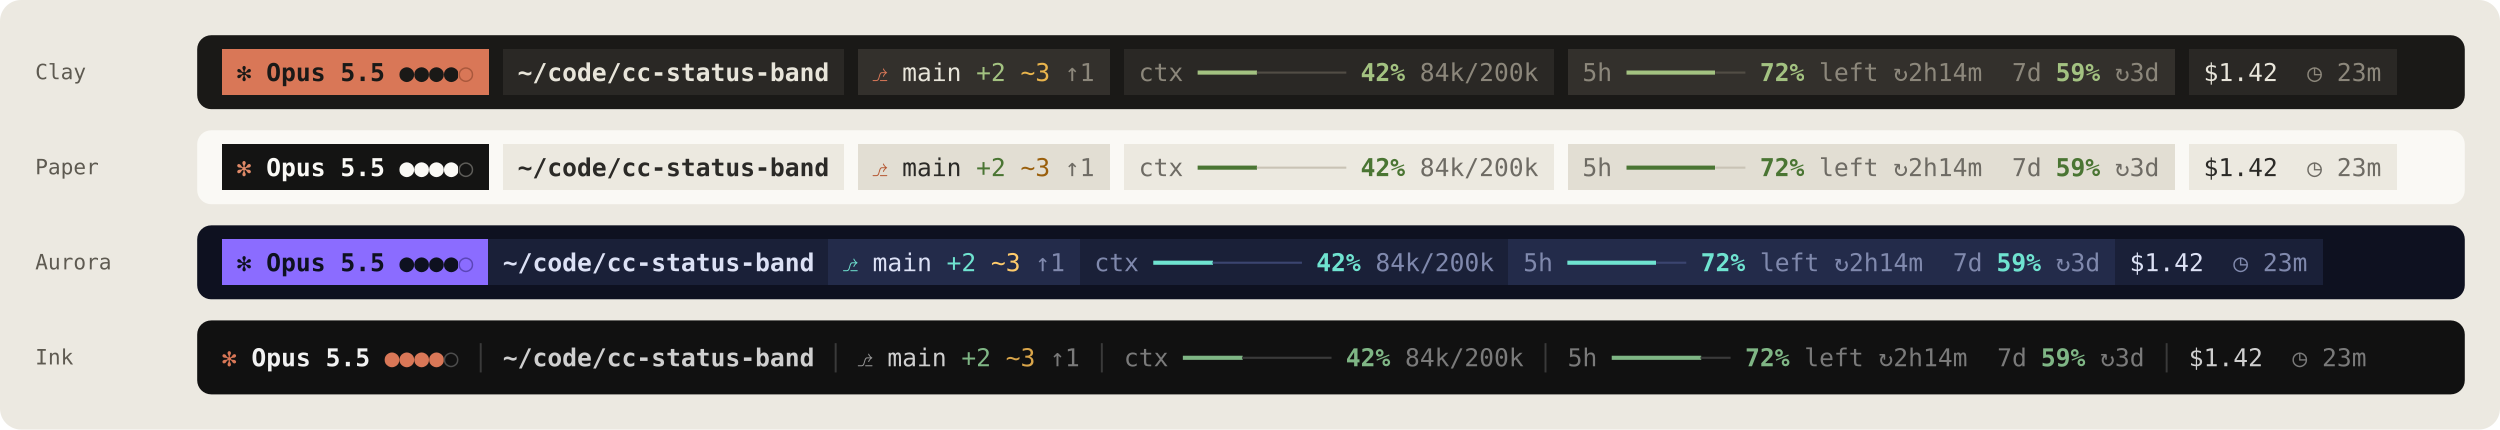
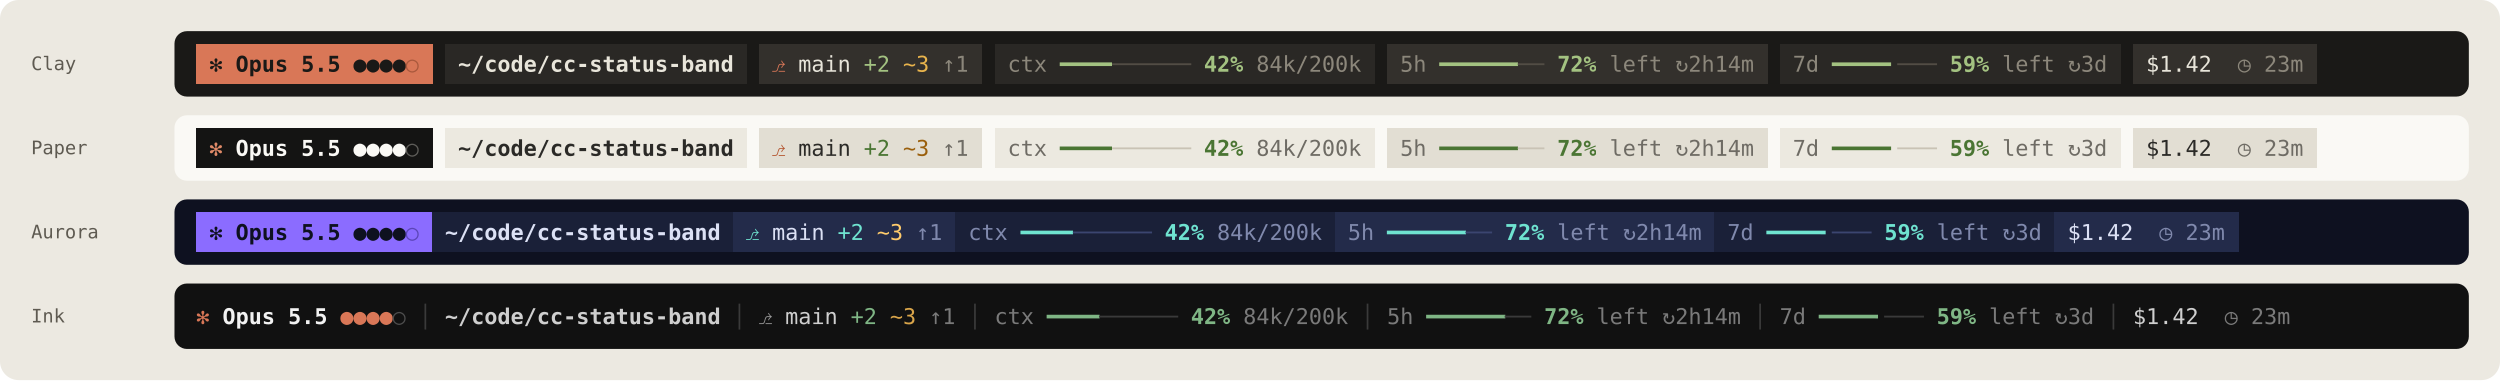
- <svg xmlns="http://www.w3.org/2000/svg" width="1420" height="244" viewBox="0 0 1420 244" font-family="'JetBrains Mono', 'SF Mono', Menlo, Consolas, monospace" font-size="14">
+ <svg xmlns="http://www.w3.org/2000/svg" width="1604.8" height="244" viewBox="0 0 1604.8 244" font-family="'JetBrains Mono', 'SF Mono', Menlo, Consolas, monospace" font-size="14">
  <rect width="100%" height="100%" rx="12" fill="#ECE9E1" />
  <text x="20" y="45" fill="#5E5A51" font-size="12">Clay</text>
-   <rect x="112" y="20" width="1288" height="42" rx="8" fill="#1A1917" />
+   <rect x="112" y="20" width="1472.8" height="42" rx="8" fill="#1A1917" />
  <rect x="126.0" y="28" width="25.8" height="26" fill="#D97757" shape-rendering="crispEdges" />
  <text x="126.0" y="46.04" textLength="25.2" lengthAdjust="spacingAndGlyphs" fill="#1A1917" xml:space="preserve"> ✻ </text>
  <rect x="151.2" y="28" width="67.8" height="26" fill="#D97757" shape-rendering="crispEdges" />
  <text x="151.2" y="46.04" textLength="67.2" lengthAdjust="spacingAndGlyphs" fill="#1A1917" font-weight="700" xml:space="preserve">Opus 5.5</text>
  <rect x="218.4" y="28" width="42.6" height="26" fill="#D97757" shape-rendering="crispEdges" />
  <text x="218.4" y="46.04" textLength="42.0" lengthAdjust="spacingAndGlyphs" fill="#1A1917" xml:space="preserve"> ●●●●</text>
  <rect x="260.4" y="28" width="17.4" height="26" fill="#D97757" shape-rendering="crispEdges" />
  <text x="260.4" y="46.04" textLength="16.8" lengthAdjust="spacingAndGlyphs" fill="#A9583C" xml:space="preserve">○ </text>
  <rect x="285.6" y="28" width="9.0" height="26" fill="#2A2825" shape-rendering="crispEdges" />
  <rect x="294.0" y="28" width="177.0" height="26" fill="#2A2825" shape-rendering="crispEdges" />
  <text x="294.0" y="46.04" textLength="176.4" lengthAdjust="spacingAndGlyphs" fill="#E8E5DA" font-weight="700" xml:space="preserve">~/code/cc-status-band</text>
  <rect x="470.4" y="28" width="9.0" height="26" fill="#2A2825" shape-rendering="crispEdges" />
  <rect x="487.2" y="28" width="9.0" height="26" fill="#33302C" shape-rendering="crispEdges" />
  <rect x="495.6" y="28" width="17.4" height="26" fill="#33302C" shape-rendering="crispEdges" />
  <text x="495.6" y="46.04" textLength="16.8" lengthAdjust="spacingAndGlyphs" fill="#D97757" xml:space="preserve">⎇ </text>
  <rect x="512.4" y="28" width="34.2" height="26" fill="#33302C" shape-rendering="crispEdges" />
  <text x="512.4" y="46.04" textLength="33.6" lengthAdjust="spacingAndGlyphs" fill="#E8E5DA" xml:space="preserve">main</text>
  <rect x="546.0" y="28" width="25.8" height="26" fill="#33302C" shape-rendering="crispEdges" />
  <text x="546.0" y="46.04" textLength="25.2" lengthAdjust="spacingAndGlyphs" fill="#A3C281" xml:space="preserve"> +2</text>
  <rect x="571.2" y="28" width="25.8" height="26" fill="#33302C" shape-rendering="crispEdges" />
  <text x="571.2" y="46.04" textLength="25.2" lengthAdjust="spacingAndGlyphs" fill="#E9B44C" xml:space="preserve"> ~3</text>
  <rect x="596.4" y="28" width="34.2" height="26" fill="#33302C" shape-rendering="crispEdges" />
  <text x="596.4" y="46.04" textLength="33.6" lengthAdjust="spacingAndGlyphs" fill="#8C877B" xml:space="preserve"> ↑1 </text>
  <rect x="638.4" y="28" width="9.0" height="26" fill="#2A2825" shape-rendering="crispEdges" />
  <rect x="646.8" y="28" width="34.2" height="26" fill="#2A2825" shape-rendering="crispEdges" />
  <text x="646.8" y="46.04" textLength="33.6" lengthAdjust="spacingAndGlyphs" fill="#8C877B" xml:space="preserve">ctx </text>
  <rect x="680.4" y="28" width="34.2" height="26" fill="#2A2825" shape-rendering="crispEdges" />
  <text x="680.4" y="46.04" textLength="33.6" lengthAdjust="spacingAndGlyphs" fill="#A3C281" xml:space="preserve">━━━━</text>
  <rect x="714.0" y="28" width="59.4" height="26" fill="#2A2825" shape-rendering="crispEdges" />
  <text x="714.0" y="46.04" textLength="58.8" lengthAdjust="spacingAndGlyphs" fill="#524D45" xml:space="preserve">────── </text>
  <rect x="772.8" y="28" width="25.8" height="26" fill="#2A2825" shape-rendering="crispEdges" />
  <text x="772.8" y="46.04" textLength="25.2" lengthAdjust="spacingAndGlyphs" fill="#A3C281" font-weight="700" xml:space="preserve">42%</text>
  <rect x="798.0" y="28" width="84.6" height="26" fill="#2A2825" shape-rendering="crispEdges" />
  <text x="798.0" y="46.04" textLength="84.0" lengthAdjust="spacingAndGlyphs" fill="#8C877B" xml:space="preserve"> 84k/200k </text>
  <rect x="890.4" y="28" width="9.0" height="26" fill="#33302C" shape-rendering="crispEdges" />
  <rect x="898.8" y="28" width="25.8" height="26" fill="#33302C" shape-rendering="crispEdges" />
  <text x="898.8" y="46.04" textLength="25.2" lengthAdjust="spacingAndGlyphs" fill="#8C877B" xml:space="preserve">5h </text>
  <rect x="924.0" y="28" width="51.0" height="26" fill="#33302C" shape-rendering="crispEdges" />
  <text x="924.0" y="46.04" textLength="50.4" lengthAdjust="spacingAndGlyphs" fill="#A3C281" xml:space="preserve">━━━━━━</text>
  <rect x="974.4" y="28" width="25.8" height="26" fill="#33302C" shape-rendering="crispEdges" />
  <text x="974.4" y="46.04" textLength="25.2" lengthAdjust="spacingAndGlyphs" fill="#524D45" xml:space="preserve">── </text>
  <rect x="999.6" y="28" width="25.8" height="26" fill="#33302C" shape-rendering="crispEdges" />
  <text x="999.6" y="46.04" textLength="25.2" lengthAdjust="spacingAndGlyphs" fill="#A3C281" font-weight="700" xml:space="preserve">72%</text>
-   <rect x="1024.8" y="28" width="143.4" height="26" fill="#33302C" shape-rendering="crispEdges" />
-   <text x="1024.8" y="46.04" textLength="142.8" lengthAdjust="spacingAndGlyphs" fill="#8C877B" xml:space="preserve"> left ↻2h14m  7d </text>
-   <rect x="1167.6" y="28" width="25.8" height="26" fill="#33302C" shape-rendering="crispEdges" />
-   <text x="1167.6" y="46.04" textLength="25.2" lengthAdjust="spacingAndGlyphs" fill="#A3C281" font-weight="700" xml:space="preserve">59%</text>
-   <rect x="1192.8" y="28" width="42.6" height="26" fill="#33302C" shape-rendering="crispEdges" />
-   <text x="1192.8" y="46.04" textLength="42.0" lengthAdjust="spacingAndGlyphs" fill="#8C877B" xml:space="preserve"> ↻3d </text>
-   <rect x="1243.2" y="28" width="51.0" height="26" fill="#2A2825" shape-rendering="crispEdges" />
-   <text x="1243.2" y="46.04" textLength="50.4" lengthAdjust="spacingAndGlyphs" fill="#E8E5DA" xml:space="preserve"> $1.42</text>
-   <rect x="1293.6" y="28" width="67.8" height="26" fill="#2A2825" shape-rendering="crispEdges" />
-   <text x="1293.6" y="46.04" textLength="67.2" lengthAdjust="spacingAndGlyphs" fill="#8C877B" xml:space="preserve">  ◷ 23m </text>
+   <rect x="1024.8" y="28" width="109.8" height="26" fill="#33302C" shape-rendering="crispEdges" />
+   <text x="1024.8" y="46.04" textLength="109.2" lengthAdjust="spacingAndGlyphs" fill="#8C877B" xml:space="preserve"> left ↻2h14m </text>
+   <rect x="1142.4" y="28" width="9.0" height="26" fill="#2A2825" shape-rendering="crispEdges" />
+   <rect x="1150.8" y="28" width="25.8" height="26" fill="#2A2825" shape-rendering="crispEdges" />
+   <text x="1150.8" y="46.04" textLength="25.2" lengthAdjust="spacingAndGlyphs" fill="#8C877B" xml:space="preserve">7d </text>
+   <rect x="1176.0" y="28" width="42.6" height="26" fill="#2A2825" shape-rendering="crispEdges" />
+   <text x="1176.0" y="46.04" textLength="42.0" lengthAdjust="spacingAndGlyphs" fill="#A3C281" xml:space="preserve">━━━━╸</text>
+   <rect x="1218.0" y="28" width="34.2" height="26" fill="#2A2825" shape-rendering="crispEdges" />
+   <text x="1218.0" y="46.04" textLength="33.6" lengthAdjust="spacingAndGlyphs" fill="#524D45" xml:space="preserve">─── </text>
+   <rect x="1251.6" y="28" width="25.8" height="26" fill="#2A2825" shape-rendering="crispEdges" />
+   <text x="1251.6" y="46.04" textLength="25.2" lengthAdjust="spacingAndGlyphs" fill="#A3C281" font-weight="700" xml:space="preserve">59%</text>
+   <rect x="1276.8" y="28" width="84.6" height="26" fill="#2A2825" shape-rendering="crispEdges" />
+   <text x="1276.8" y="46.04" textLength="84.0" lengthAdjust="spacingAndGlyphs" fill="#8C877B" xml:space="preserve"> left ↻3d </text>
+   <rect x="1369.2" y="28" width="51.0" height="26" fill="#33302C" shape-rendering="crispEdges" />
+   <text x="1369.2" y="46.04" textLength="50.4" lengthAdjust="spacingAndGlyphs" fill="#E8E5DA" xml:space="preserve"> $1.42</text>
+   <rect x="1419.6" y="28" width="67.8" height="26" fill="#33302C" shape-rendering="crispEdges" />
+   <text x="1419.6" y="46.04" textLength="67.2" lengthAdjust="spacingAndGlyphs" fill="#8C877B" xml:space="preserve">  ◷ 23m </text>
  <text x="20" y="99" fill="#5E5A51" font-size="12">Paper</text>
-   <rect x="112" y="74" width="1288" height="42" rx="8" fill="#FAF9F5" />
+   <rect x="112" y="74" width="1472.8" height="42" rx="8" fill="#FAF9F5" />
  <rect x="126.0" y="82" width="9.0" height="26" fill="#141413" shape-rendering="crispEdges" />
  <rect x="134.4" y="82" width="17.4" height="26" fill="#141413" shape-rendering="crispEdges" />
  <text x="134.4" y="100.04" textLength="16.8" lengthAdjust="spacingAndGlyphs" fill="#E08A68" xml:space="preserve">✻ </text>
  <rect x="151.2" y="82" width="67.8" height="26" fill="#141413" shape-rendering="crispEdges" />
  <text x="151.2" y="100.04" textLength="67.2" lengthAdjust="spacingAndGlyphs" fill="#FAF9F5" font-weight="700" xml:space="preserve">Opus 5.5</text>
  <rect x="218.4" y="82" width="42.6" height="26" fill="#141413" shape-rendering="crispEdges" />
  <text x="218.4" y="100.04" textLength="42.0" lengthAdjust="spacingAndGlyphs" fill="#FAF9F5" xml:space="preserve"> ●●●●</text>
  <rect x="260.4" y="82" width="17.4" height="26" fill="#141413" shape-rendering="crispEdges" />
  <text x="260.4" y="100.04" textLength="16.8" lengthAdjust="spacingAndGlyphs" fill="#5E5D59" xml:space="preserve">○ </text>
  <rect x="285.6" y="82" width="9.0" height="26" fill="#ECE9E0" shape-rendering="crispEdges" />
  <rect x="294.0" y="82" width="177.0" height="26" fill="#ECE9E0" shape-rendering="crispEdges" />
  <text x="294.0" y="100.04" textLength="176.4" lengthAdjust="spacingAndGlyphs" fill="#2B2A27" font-weight="700" xml:space="preserve">~/code/cc-status-band</text>
  <rect x="470.4" y="82" width="9.0" height="26" fill="#ECE9E0" shape-rendering="crispEdges" />
  <rect x="487.2" y="82" width="9.0" height="26" fill="#E2DED3" shape-rendering="crispEdges" />
  <rect x="495.6" y="82" width="17.4" height="26" fill="#E2DED3" shape-rendering="crispEdges" />
  <text x="495.6" y="100.04" textLength="16.8" lengthAdjust="spacingAndGlyphs" fill="#B4552F" xml:space="preserve">⎇ </text>
  <rect x="512.4" y="82" width="34.2" height="26" fill="#E2DED3" shape-rendering="crispEdges" />
  <text x="512.4" y="100.04" textLength="33.6" lengthAdjust="spacingAndGlyphs" fill="#2B2A27" xml:space="preserve">main</text>
  <rect x="546.0" y="82" width="25.8" height="26" fill="#E2DED3" shape-rendering="crispEdges" />
  <text x="546.0" y="100.04" textLength="25.2" lengthAdjust="spacingAndGlyphs" fill="#4A7533" xml:space="preserve"> +2</text>
  <rect x="571.2" y="82" width="25.8" height="26" fill="#E2DED3" shape-rendering="crispEdges" />
  <text x="571.2" y="100.04" textLength="25.2" lengthAdjust="spacingAndGlyphs" fill="#9A5F0C" xml:space="preserve"> ~3</text>
  <rect x="596.4" y="82" width="34.2" height="26" fill="#E2DED3" shape-rendering="crispEdges" />
  <text x="596.4" y="100.04" textLength="33.6" lengthAdjust="spacingAndGlyphs" fill="#6E6B64" xml:space="preserve"> ↑1 </text>
  <rect x="638.4" y="82" width="9.0" height="26" fill="#ECE9E0" shape-rendering="crispEdges" />
  <rect x="646.8" y="82" width="34.2" height="26" fill="#ECE9E0" shape-rendering="crispEdges" />
  <text x="646.8" y="100.04" textLength="33.6" lengthAdjust="spacingAndGlyphs" fill="#6E6B64" xml:space="preserve">ctx </text>
  <rect x="680.4" y="82" width="34.2" height="26" fill="#ECE9E0" shape-rendering="crispEdges" />
  <text x="680.4" y="100.04" textLength="33.6" lengthAdjust="spacingAndGlyphs" fill="#4A7533" xml:space="preserve">━━━━</text>
  <rect x="714.0" y="82" width="59.4" height="26" fill="#ECE9E0" shape-rendering="crispEdges" />
  <text x="714.0" y="100.04" textLength="58.8" lengthAdjust="spacingAndGlyphs" fill="#C9C3B5" xml:space="preserve">────── </text>
  <rect x="772.8" y="82" width="25.8" height="26" fill="#ECE9E0" shape-rendering="crispEdges" />
  <text x="772.8" y="100.04" textLength="25.2" lengthAdjust="spacingAndGlyphs" fill="#4A7533" font-weight="700" xml:space="preserve">42%</text>
  <rect x="798.0" y="82" width="84.6" height="26" fill="#ECE9E0" shape-rendering="crispEdges" />
  <text x="798.0" y="100.04" textLength="84.0" lengthAdjust="spacingAndGlyphs" fill="#6E6B64" xml:space="preserve"> 84k/200k </text>
  <rect x="890.4" y="82" width="9.0" height="26" fill="#E2DED3" shape-rendering="crispEdges" />
  <rect x="898.8" y="82" width="25.8" height="26" fill="#E2DED3" shape-rendering="crispEdges" />
  <text x="898.8" y="100.04" textLength="25.2" lengthAdjust="spacingAndGlyphs" fill="#6E6B64" xml:space="preserve">5h </text>
  <rect x="924.0" y="82" width="51.0" height="26" fill="#E2DED3" shape-rendering="crispEdges" />
  <text x="924.0" y="100.04" textLength="50.4" lengthAdjust="spacingAndGlyphs" fill="#4A7533" xml:space="preserve">━━━━━━</text>
  <rect x="974.4" y="82" width="25.8" height="26" fill="#E2DED3" shape-rendering="crispEdges" />
  <text x="974.4" y="100.04" textLength="25.2" lengthAdjust="spacingAndGlyphs" fill="#C9C3B5" xml:space="preserve">── </text>
  <rect x="999.6" y="82" width="25.8" height="26" fill="#E2DED3" shape-rendering="crispEdges" />
  <text x="999.6" y="100.04" textLength="25.2" lengthAdjust="spacingAndGlyphs" fill="#4A7533" font-weight="700" xml:space="preserve">72%</text>
-   <rect x="1024.8" y="82" width="143.4" height="26" fill="#E2DED3" shape-rendering="crispEdges" />
-   <text x="1024.8" y="100.04" textLength="142.8" lengthAdjust="spacingAndGlyphs" fill="#6E6B64" xml:space="preserve"> left ↻2h14m  7d </text>
-   <rect x="1167.6" y="82" width="25.8" height="26" fill="#E2DED3" shape-rendering="crispEdges" />
-   <text x="1167.6" y="100.04" textLength="25.2" lengthAdjust="spacingAndGlyphs" fill="#4A7533" font-weight="700" xml:space="preserve">59%</text>
-   <rect x="1192.8" y="82" width="42.6" height="26" fill="#E2DED3" shape-rendering="crispEdges" />
-   <text x="1192.8" y="100.04" textLength="42.0" lengthAdjust="spacingAndGlyphs" fill="#6E6B64" xml:space="preserve"> ↻3d </text>
-   <rect x="1243.2" y="82" width="51.0" height="26" fill="#ECE9E0" shape-rendering="crispEdges" />
-   <text x="1243.2" y="100.04" textLength="50.4" lengthAdjust="spacingAndGlyphs" fill="#2B2A27" xml:space="preserve"> $1.42</text>
-   <rect x="1293.6" y="82" width="67.8" height="26" fill="#ECE9E0" shape-rendering="crispEdges" />
-   <text x="1293.6" y="100.04" textLength="67.2" lengthAdjust="spacingAndGlyphs" fill="#6E6B64" xml:space="preserve">  ◷ 23m </text>
+   <rect x="1024.8" y="82" width="109.8" height="26" fill="#E2DED3" shape-rendering="crispEdges" />
+   <text x="1024.8" y="100.04" textLength="109.2" lengthAdjust="spacingAndGlyphs" fill="#6E6B64" xml:space="preserve"> left ↻2h14m </text>
+   <rect x="1142.4" y="82" width="9.0" height="26" fill="#ECE9E0" shape-rendering="crispEdges" />
+   <rect x="1150.8" y="82" width="25.8" height="26" fill="#ECE9E0" shape-rendering="crispEdges" />
+   <text x="1150.8" y="100.04" textLength="25.2" lengthAdjust="spacingAndGlyphs" fill="#6E6B64" xml:space="preserve">7d </text>
+   <rect x="1176.0" y="82" width="42.6" height="26" fill="#ECE9E0" shape-rendering="crispEdges" />
+   <text x="1176.0" y="100.04" textLength="42.0" lengthAdjust="spacingAndGlyphs" fill="#4A7533" xml:space="preserve">━━━━╸</text>
+   <rect x="1218.0" y="82" width="34.2" height="26" fill="#ECE9E0" shape-rendering="crispEdges" />
+   <text x="1218.0" y="100.04" textLength="33.6" lengthAdjust="spacingAndGlyphs" fill="#C9C3B5" xml:space="preserve">─── </text>
+   <rect x="1251.6" y="82" width="25.8" height="26" fill="#ECE9E0" shape-rendering="crispEdges" />
+   <text x="1251.6" y="100.04" textLength="25.2" lengthAdjust="spacingAndGlyphs" fill="#4A7533" font-weight="700" xml:space="preserve">59%</text>
+   <rect x="1276.8" y="82" width="84.6" height="26" fill="#ECE9E0" shape-rendering="crispEdges" />
+   <text x="1276.8" y="100.04" textLength="84.0" lengthAdjust="spacingAndGlyphs" fill="#6E6B64" xml:space="preserve"> left ↻3d </text>
+   <rect x="1369.2" y="82" width="51.0" height="26" fill="#E2DED3" shape-rendering="crispEdges" />
+   <text x="1369.2" y="100.04" textLength="50.4" lengthAdjust="spacingAndGlyphs" fill="#2B2A27" xml:space="preserve"> $1.42</text>
+   <rect x="1419.6" y="82" width="67.8" height="26" fill="#E2DED3" shape-rendering="crispEdges" />
+   <text x="1419.6" y="100.04" textLength="67.2" lengthAdjust="spacingAndGlyphs" fill="#6E6B64" xml:space="preserve">  ◷ 23m </text>
  <text x="20" y="153" fill="#5E5A51" font-size="12">Aurora</text>
-   <rect x="112" y="128" width="1288" height="42" rx="8" fill="#0E1120" />
+   <rect x="112" y="128" width="1472.8" height="42" rx="8" fill="#0E1120" />
  <rect x="126.0" y="136" width="25.8" height="26" fill="#8B6CFF" shape-rendering="crispEdges" />
  <text x="126.0" y="154.04" textLength="25.2" lengthAdjust="spacingAndGlyphs" fill="#0E1120" xml:space="preserve"> ✻ </text>
  <rect x="151.2" y="136" width="67.8" height="26" fill="#8B6CFF" shape-rendering="crispEdges" />
  <text x="151.2" y="154.04" textLength="67.2" lengthAdjust="spacingAndGlyphs" fill="#0E1120" font-weight="700" xml:space="preserve">Opus 5.5</text>
  <rect x="218.4" y="136" width="42.6" height="26" fill="#8B6CFF" shape-rendering="crispEdges" />
  <text x="218.4" y="154.04" textLength="42.0" lengthAdjust="spacingAndGlyphs" fill="#0E1120" xml:space="preserve"> ●●●●</text>
  <rect x="260.4" y="136" width="17.4" height="26" fill="#8B6CFF" shape-rendering="crispEdges" />
  <text x="260.4" y="154.04" textLength="16.8" lengthAdjust="spacingAndGlyphs" fill="#5B45B8" xml:space="preserve">○ </text>
  <rect x="277.2" y="136" width="9.0" height="26" fill="#1A2038" shape-rendering="crispEdges" />
  <rect x="285.6" y="136" width="177.0" height="26" fill="#1A2038" shape-rendering="crispEdges" />
  <text x="285.6" y="154.04" textLength="176.4" lengthAdjust="spacingAndGlyphs" fill="#DCE1F5" font-weight="700" xml:space="preserve">~/code/cc-status-band</text>
  <rect x="462.0" y="136" width="9.0" height="26" fill="#1A2038" shape-rendering="crispEdges" />
  <rect x="470.4" y="136" width="9.0" height="26" fill="#232B4A" shape-rendering="crispEdges" />
  <rect x="478.8" y="136" width="17.4" height="26" fill="#232B4A" shape-rendering="crispEdges" />
  <text x="478.8" y="154.04" textLength="16.8" lengthAdjust="spacingAndGlyphs" fill="#6FE3D0" xml:space="preserve">⎇ </text>
  <rect x="495.6" y="136" width="34.2" height="26" fill="#232B4A" shape-rendering="crispEdges" />
  <text x="495.6" y="154.04" textLength="33.6" lengthAdjust="spacingAndGlyphs" fill="#DCE1F5" xml:space="preserve">main</text>
  <rect x="529.2" y="136" width="25.8" height="26" fill="#232B4A" shape-rendering="crispEdges" />
  <text x="529.2" y="154.04" textLength="25.2" lengthAdjust="spacingAndGlyphs" fill="#6FE3D0" xml:space="preserve"> +2</text>
  <rect x="554.4" y="136" width="25.8" height="26" fill="#232B4A" shape-rendering="crispEdges" />
  <text x="554.4" y="154.04" textLength="25.2" lengthAdjust="spacingAndGlyphs" fill="#FFCB6B" xml:space="preserve"> ~3</text>
  <rect x="579.6" y="136" width="34.2" height="26" fill="#232B4A" shape-rendering="crispEdges" />
  <text x="579.6" y="154.04" textLength="33.6" lengthAdjust="spacingAndGlyphs" fill="#8089AD" xml:space="preserve"> ↑1 </text>
  <rect x="613.2" y="136" width="9.0" height="26" fill="#1A2038" shape-rendering="crispEdges" />
  <rect x="621.6" y="136" width="34.2" height="26" fill="#1A2038" shape-rendering="crispEdges" />
  <text x="621.6" y="154.04" textLength="33.6" lengthAdjust="spacingAndGlyphs" fill="#8089AD" xml:space="preserve">ctx </text>
  <rect x="655.2" y="136" width="34.2" height="26" fill="#1A2038" shape-rendering="crispEdges" />
  <text x="655.2" y="154.04" textLength="33.6" lengthAdjust="spacingAndGlyphs" fill="#6FE3D0" xml:space="preserve">━━━━</text>
  <rect x="688.8" y="136" width="59.4" height="26" fill="#1A2038" shape-rendering="crispEdges" />
  <text x="688.8" y="154.04" textLength="58.8" lengthAdjust="spacingAndGlyphs" fill="#3B4570" xml:space="preserve">────── </text>
  <rect x="747.6" y="136" width="25.8" height="26" fill="#1A2038" shape-rendering="crispEdges" />
  <text x="747.6" y="154.04" textLength="25.2" lengthAdjust="spacingAndGlyphs" fill="#6FE3D0" font-weight="700" xml:space="preserve">42%</text>
  <rect x="772.8" y="136" width="84.6" height="26" fill="#1A2038" shape-rendering="crispEdges" />
  <text x="772.8" y="154.04" textLength="84.0" lengthAdjust="spacingAndGlyphs" fill="#8089AD" xml:space="preserve"> 84k/200k </text>
  <rect x="856.8" y="136" width="9.0" height="26" fill="#232B4A" shape-rendering="crispEdges" />
  <rect x="865.2" y="136" width="25.8" height="26" fill="#232B4A" shape-rendering="crispEdges" />
  <text x="865.2" y="154.04" textLength="25.2" lengthAdjust="spacingAndGlyphs" fill="#8089AD" xml:space="preserve">5h </text>
  <rect x="890.4" y="136" width="51.0" height="26" fill="#232B4A" shape-rendering="crispEdges" />
  <text x="890.4" y="154.04" textLength="50.4" lengthAdjust="spacingAndGlyphs" fill="#6FE3D0" xml:space="preserve">━━━━━━</text>
  <rect x="940.8" y="136" width="25.8" height="26" fill="#232B4A" shape-rendering="crispEdges" />
  <text x="940.8" y="154.04" textLength="25.2" lengthAdjust="spacingAndGlyphs" fill="#3B4570" xml:space="preserve">── </text>
  <rect x="966.0" y="136" width="25.8" height="26" fill="#232B4A" shape-rendering="crispEdges" />
  <text x="966.0" y="154.04" textLength="25.2" lengthAdjust="spacingAndGlyphs" fill="#6FE3D0" font-weight="700" xml:space="preserve">72%</text>
-   <rect x="991.2" y="136" width="143.4" height="26" fill="#232B4A" shape-rendering="crispEdges" />
-   <text x="991.2" y="154.04" textLength="142.8" lengthAdjust="spacingAndGlyphs" fill="#8089AD" xml:space="preserve"> left ↻2h14m  7d </text>
-   <rect x="1134.0" y="136" width="25.8" height="26" fill="#232B4A" shape-rendering="crispEdges" />
-   <text x="1134.0" y="154.04" textLength="25.2" lengthAdjust="spacingAndGlyphs" fill="#6FE3D0" font-weight="700" xml:space="preserve">59%</text>
-   <rect x="1159.2" y="136" width="42.6" height="26" fill="#232B4A" shape-rendering="crispEdges" />
-   <text x="1159.2" y="154.04" textLength="42.0" lengthAdjust="spacingAndGlyphs" fill="#8089AD" xml:space="preserve"> ↻3d </text>
-   <rect x="1201.2" y="136" width="51.0" height="26" fill="#1A2038" shape-rendering="crispEdges" />
-   <text x="1201.2" y="154.04" textLength="50.4" lengthAdjust="spacingAndGlyphs" fill="#DCE1F5" xml:space="preserve"> $1.42</text>
-   <rect x="1251.6" y="136" width="67.8" height="26" fill="#1A2038" shape-rendering="crispEdges" />
-   <text x="1251.6" y="154.04" textLength="67.2" lengthAdjust="spacingAndGlyphs" fill="#8089AD" xml:space="preserve">  ◷ 23m </text>
+   <rect x="991.2" y="136" width="109.8" height="26" fill="#232B4A" shape-rendering="crispEdges" />
+   <text x="991.2" y="154.04" textLength="109.2" lengthAdjust="spacingAndGlyphs" fill="#8089AD" xml:space="preserve"> left ↻2h14m </text>
+   <rect x="1100.4" y="136" width="9.0" height="26" fill="#1A2038" shape-rendering="crispEdges" />
+   <rect x="1108.8" y="136" width="25.8" height="26" fill="#1A2038" shape-rendering="crispEdges" />
+   <text x="1108.8" y="154.04" textLength="25.2" lengthAdjust="spacingAndGlyphs" fill="#8089AD" xml:space="preserve">7d </text>
+   <rect x="1134.0" y="136" width="42.6" height="26" fill="#1A2038" shape-rendering="crispEdges" />
+   <text x="1134.0" y="154.04" textLength="42.0" lengthAdjust="spacingAndGlyphs" fill="#6FE3D0" xml:space="preserve">━━━━╸</text>
+   <rect x="1176.0" y="136" width="34.2" height="26" fill="#1A2038" shape-rendering="crispEdges" />
+   <text x="1176.0" y="154.04" textLength="33.6" lengthAdjust="spacingAndGlyphs" fill="#3B4570" xml:space="preserve">─── </text>
+   <rect x="1209.6" y="136" width="25.8" height="26" fill="#1A2038" shape-rendering="crispEdges" />
+   <text x="1209.6" y="154.04" textLength="25.2" lengthAdjust="spacingAndGlyphs" fill="#6FE3D0" font-weight="700" xml:space="preserve">59%</text>
+   <rect x="1234.8" y="136" width="84.6" height="26" fill="#1A2038" shape-rendering="crispEdges" />
+   <text x="1234.8" y="154.04" textLength="84.0" lengthAdjust="spacingAndGlyphs" fill="#8089AD" xml:space="preserve"> left ↻3d </text>
+   <rect x="1318.8" y="136" width="51.0" height="26" fill="#232B4A" shape-rendering="crispEdges" />
+   <text x="1318.8" y="154.04" textLength="50.4" lengthAdjust="spacingAndGlyphs" fill="#DCE1F5" xml:space="preserve"> $1.42</text>
+   <rect x="1369.2" y="136" width="67.8" height="26" fill="#232B4A" shape-rendering="crispEdges" />
+   <text x="1369.2" y="154.04" textLength="67.2" lengthAdjust="spacingAndGlyphs" fill="#8089AD" xml:space="preserve">  ◷ 23m </text>
  <text x="20" y="207" fill="#5E5A51" font-size="12">Ink</text>
-   <rect x="112" y="182" width="1288" height="42" rx="8" fill="#111111" />
+   <rect x="112" y="182" width="1472.8" height="42" rx="8" fill="#111111" />
  <text x="126.0" y="208.04" textLength="16.8" lengthAdjust="spacingAndGlyphs" fill="#D97757" xml:space="preserve">✻ </text>
  <text x="142.8" y="208.04" textLength="67.2" lengthAdjust="spacingAndGlyphs" fill="#F2F2F2" font-weight="700" xml:space="preserve">Opus 5.5</text>
  <text x="210.0" y="208.04" textLength="42.0" lengthAdjust="spacingAndGlyphs" fill="#D97757" xml:space="preserve"> ●●●●</text>
  <text x="252.0" y="208.04" textLength="8.4" lengthAdjust="spacingAndGlyphs" fill="#4D4D4D" xml:space="preserve">○</text>
  <text x="260.4" y="208.04" textLength="25.2" lengthAdjust="spacingAndGlyphs" fill="#3A3A3A" xml:space="preserve"> │ </text>
  <text x="285.6" y="208.04" textLength="176.4" lengthAdjust="spacingAndGlyphs" fill="#CFCFCF" font-weight="700" xml:space="preserve">~/code/cc-status-band</text>
  <text x="462.0" y="208.04" textLength="25.2" lengthAdjust="spacingAndGlyphs" fill="#3A3A3A" xml:space="preserve"> │ </text>
  <text x="487.2" y="208.04" textLength="16.8" lengthAdjust="spacingAndGlyphs" fill="#9A9A9A" xml:space="preserve">⎇ </text>
  <text x="504.0" y="208.04" textLength="33.6" lengthAdjust="spacingAndGlyphs" fill="#CFCFCF" xml:space="preserve">main</text>
  <text x="537.6" y="208.04" textLength="25.2" lengthAdjust="spacingAndGlyphs" fill="#7FB685" xml:space="preserve"> +2</text>
  <text x="562.8" y="208.04" textLength="25.2" lengthAdjust="spacingAndGlyphs" fill="#D9A54A" xml:space="preserve"> ~3</text>
  <text x="588.0" y="208.04" textLength="25.2" lengthAdjust="spacingAndGlyphs" fill="#7A7A7A" xml:space="preserve"> ↑1</text>
  <text x="613.2" y="208.04" textLength="25.2" lengthAdjust="spacingAndGlyphs" fill="#3A3A3A" xml:space="preserve"> │ </text>
  <text x="638.4" y="208.04" textLength="33.6" lengthAdjust="spacingAndGlyphs" fill="#7A7A7A" xml:space="preserve">ctx </text>
  <text x="672.0" y="208.04" textLength="33.6" lengthAdjust="spacingAndGlyphs" fill="#7FB685" xml:space="preserve">━━━━</text>
  <text x="705.6" y="208.04" textLength="58.8" lengthAdjust="spacingAndGlyphs" fill="#3A3A3A" xml:space="preserve">────── </text>
  <text x="764.4" y="208.04" textLength="25.2" lengthAdjust="spacingAndGlyphs" fill="#7FB685" font-weight="700" xml:space="preserve">42%</text>
  <text x="789.6" y="208.04" textLength="75.6" lengthAdjust="spacingAndGlyphs" fill="#7A7A7A" xml:space="preserve"> 84k/200k</text>
  <text x="865.2" y="208.04" textLength="25.2" lengthAdjust="spacingAndGlyphs" fill="#3A3A3A" xml:space="preserve"> │ </text>
  <text x="890.4" y="208.04" textLength="25.2" lengthAdjust="spacingAndGlyphs" fill="#7A7A7A" xml:space="preserve">5h </text>
  <text x="915.6" y="208.04" textLength="50.4" lengthAdjust="spacingAndGlyphs" fill="#7FB685" xml:space="preserve">━━━━━━</text>
  <text x="966.0" y="208.04" textLength="25.2" lengthAdjust="spacingAndGlyphs" fill="#3A3A3A" xml:space="preserve">── </text>
  <text x="991.2" y="208.04" textLength="25.2" lengthAdjust="spacingAndGlyphs" fill="#7FB685" font-weight="700" xml:space="preserve">72%</text>
-   <text x="1016.4" y="208.04" textLength="142.8" lengthAdjust="spacingAndGlyphs" fill="#7A7A7A" xml:space="preserve"> left ↻2h14m  7d </text>
-   <text x="1159.2" y="208.04" textLength="25.2" lengthAdjust="spacingAndGlyphs" fill="#7FB685" font-weight="700" xml:space="preserve">59%</text>
-   <text x="1184.4" y="208.04" textLength="33.6" lengthAdjust="spacingAndGlyphs" fill="#7A7A7A" xml:space="preserve"> ↻3d</text>
-   <text x="1218.0" y="208.04" textLength="25.2" lengthAdjust="spacingAndGlyphs" fill="#3A3A3A" xml:space="preserve"> │ </text>
-   <text x="1243.2" y="208.04" textLength="42.0" lengthAdjust="spacingAndGlyphs" fill="#CFCFCF" xml:space="preserve">$1.42</text>
-   <text x="1285.2" y="208.04" textLength="58.8" lengthAdjust="spacingAndGlyphs" fill="#7A7A7A" xml:space="preserve">  ◷ 23m</text>
+   <text x="1016.4" y="208.04" textLength="100.8" lengthAdjust="spacingAndGlyphs" fill="#7A7A7A" xml:space="preserve"> left ↻2h14m</text>
+   <text x="1117.2" y="208.04" textLength="25.2" lengthAdjust="spacingAndGlyphs" fill="#3A3A3A" xml:space="preserve"> │ </text>
+   <text x="1142.4" y="208.04" textLength="25.2" lengthAdjust="spacingAndGlyphs" fill="#7A7A7A" xml:space="preserve">7d </text>
+   <text x="1167.6" y="208.04" textLength="42.0" lengthAdjust="spacingAndGlyphs" fill="#7FB685" xml:space="preserve">━━━━╸</text>
+   <text x="1209.6" y="208.04" textLength="33.6" lengthAdjust="spacingAndGlyphs" fill="#3A3A3A" xml:space="preserve">─── </text>
+   <text x="1243.2" y="208.04" textLength="25.2" lengthAdjust="spacingAndGlyphs" fill="#7FB685" font-weight="700" xml:space="preserve">59%</text>
+   <text x="1268.4" y="208.04" textLength="75.6" lengthAdjust="spacingAndGlyphs" fill="#7A7A7A" xml:space="preserve"> left ↻3d</text>
+   <text x="1344.0" y="208.04" textLength="25.2" lengthAdjust="spacingAndGlyphs" fill="#3A3A3A" xml:space="preserve"> │ </text>
+   <text x="1369.2" y="208.04" textLength="42.0" lengthAdjust="spacingAndGlyphs" fill="#CFCFCF" xml:space="preserve">$1.42</text>
+   <text x="1411.2" y="208.04" textLength="58.8" lengthAdjust="spacingAndGlyphs" fill="#7A7A7A" xml:space="preserve">  ◷ 23m</text>
</svg>
